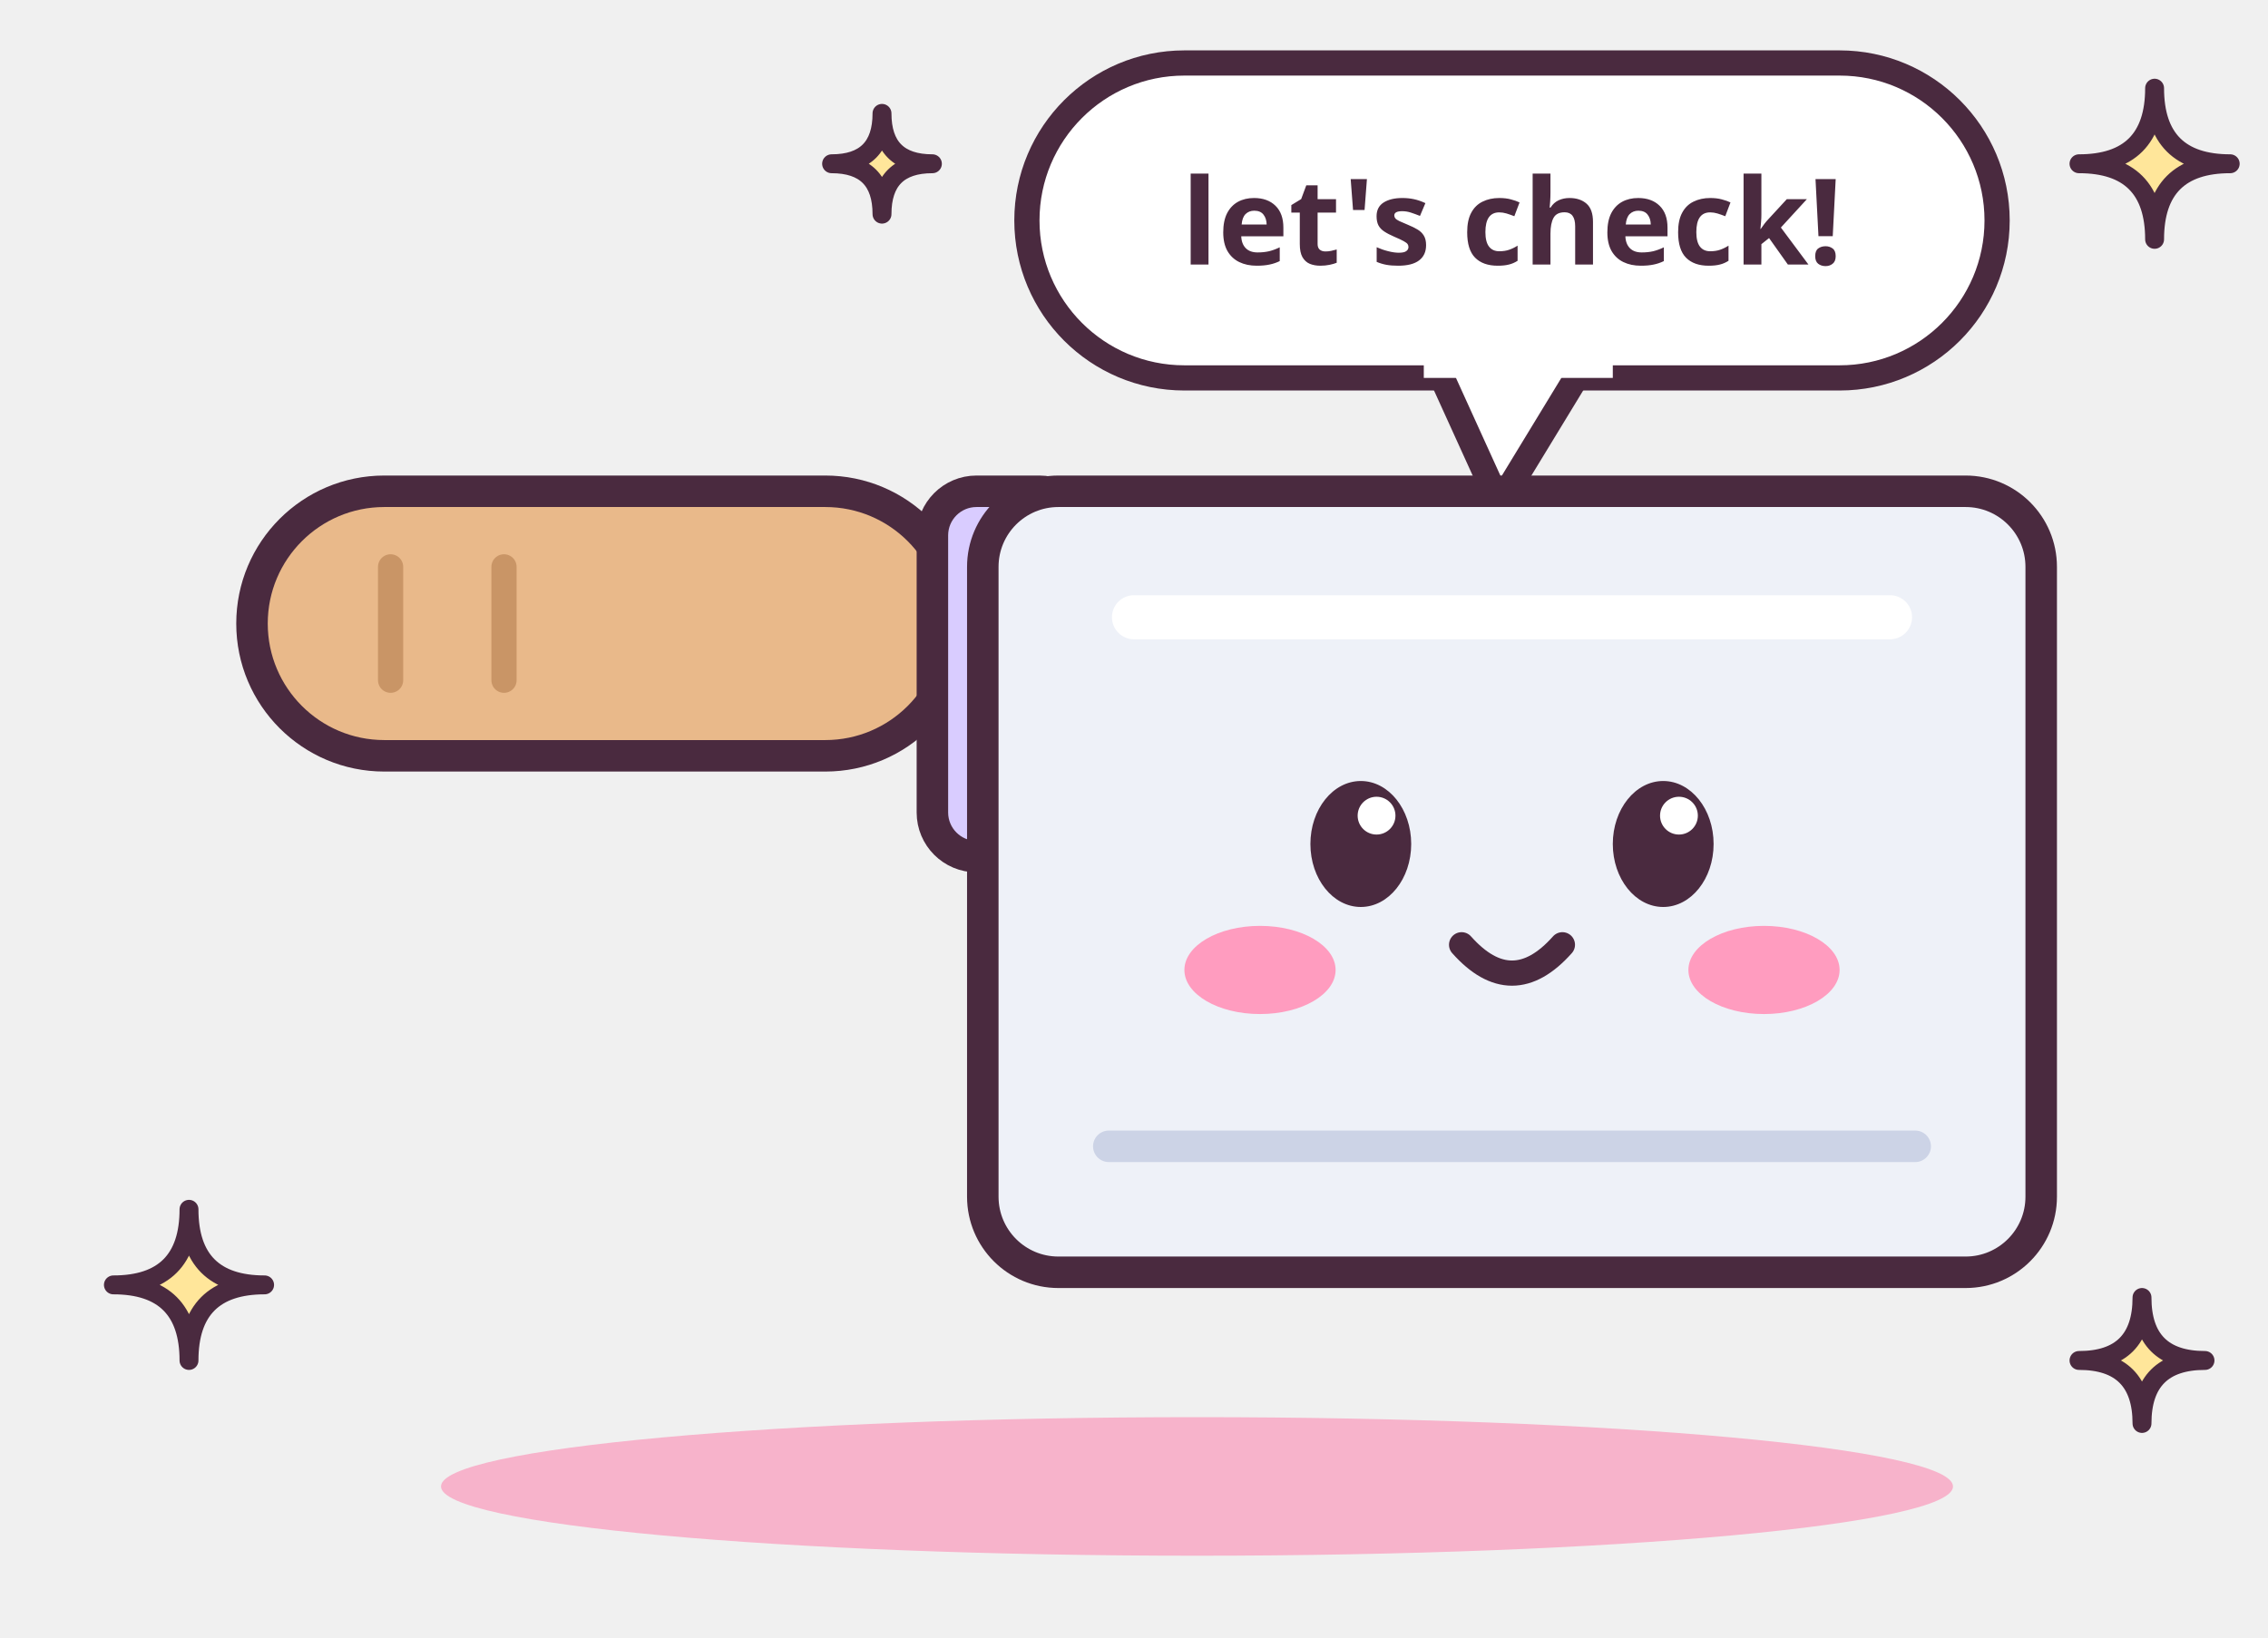
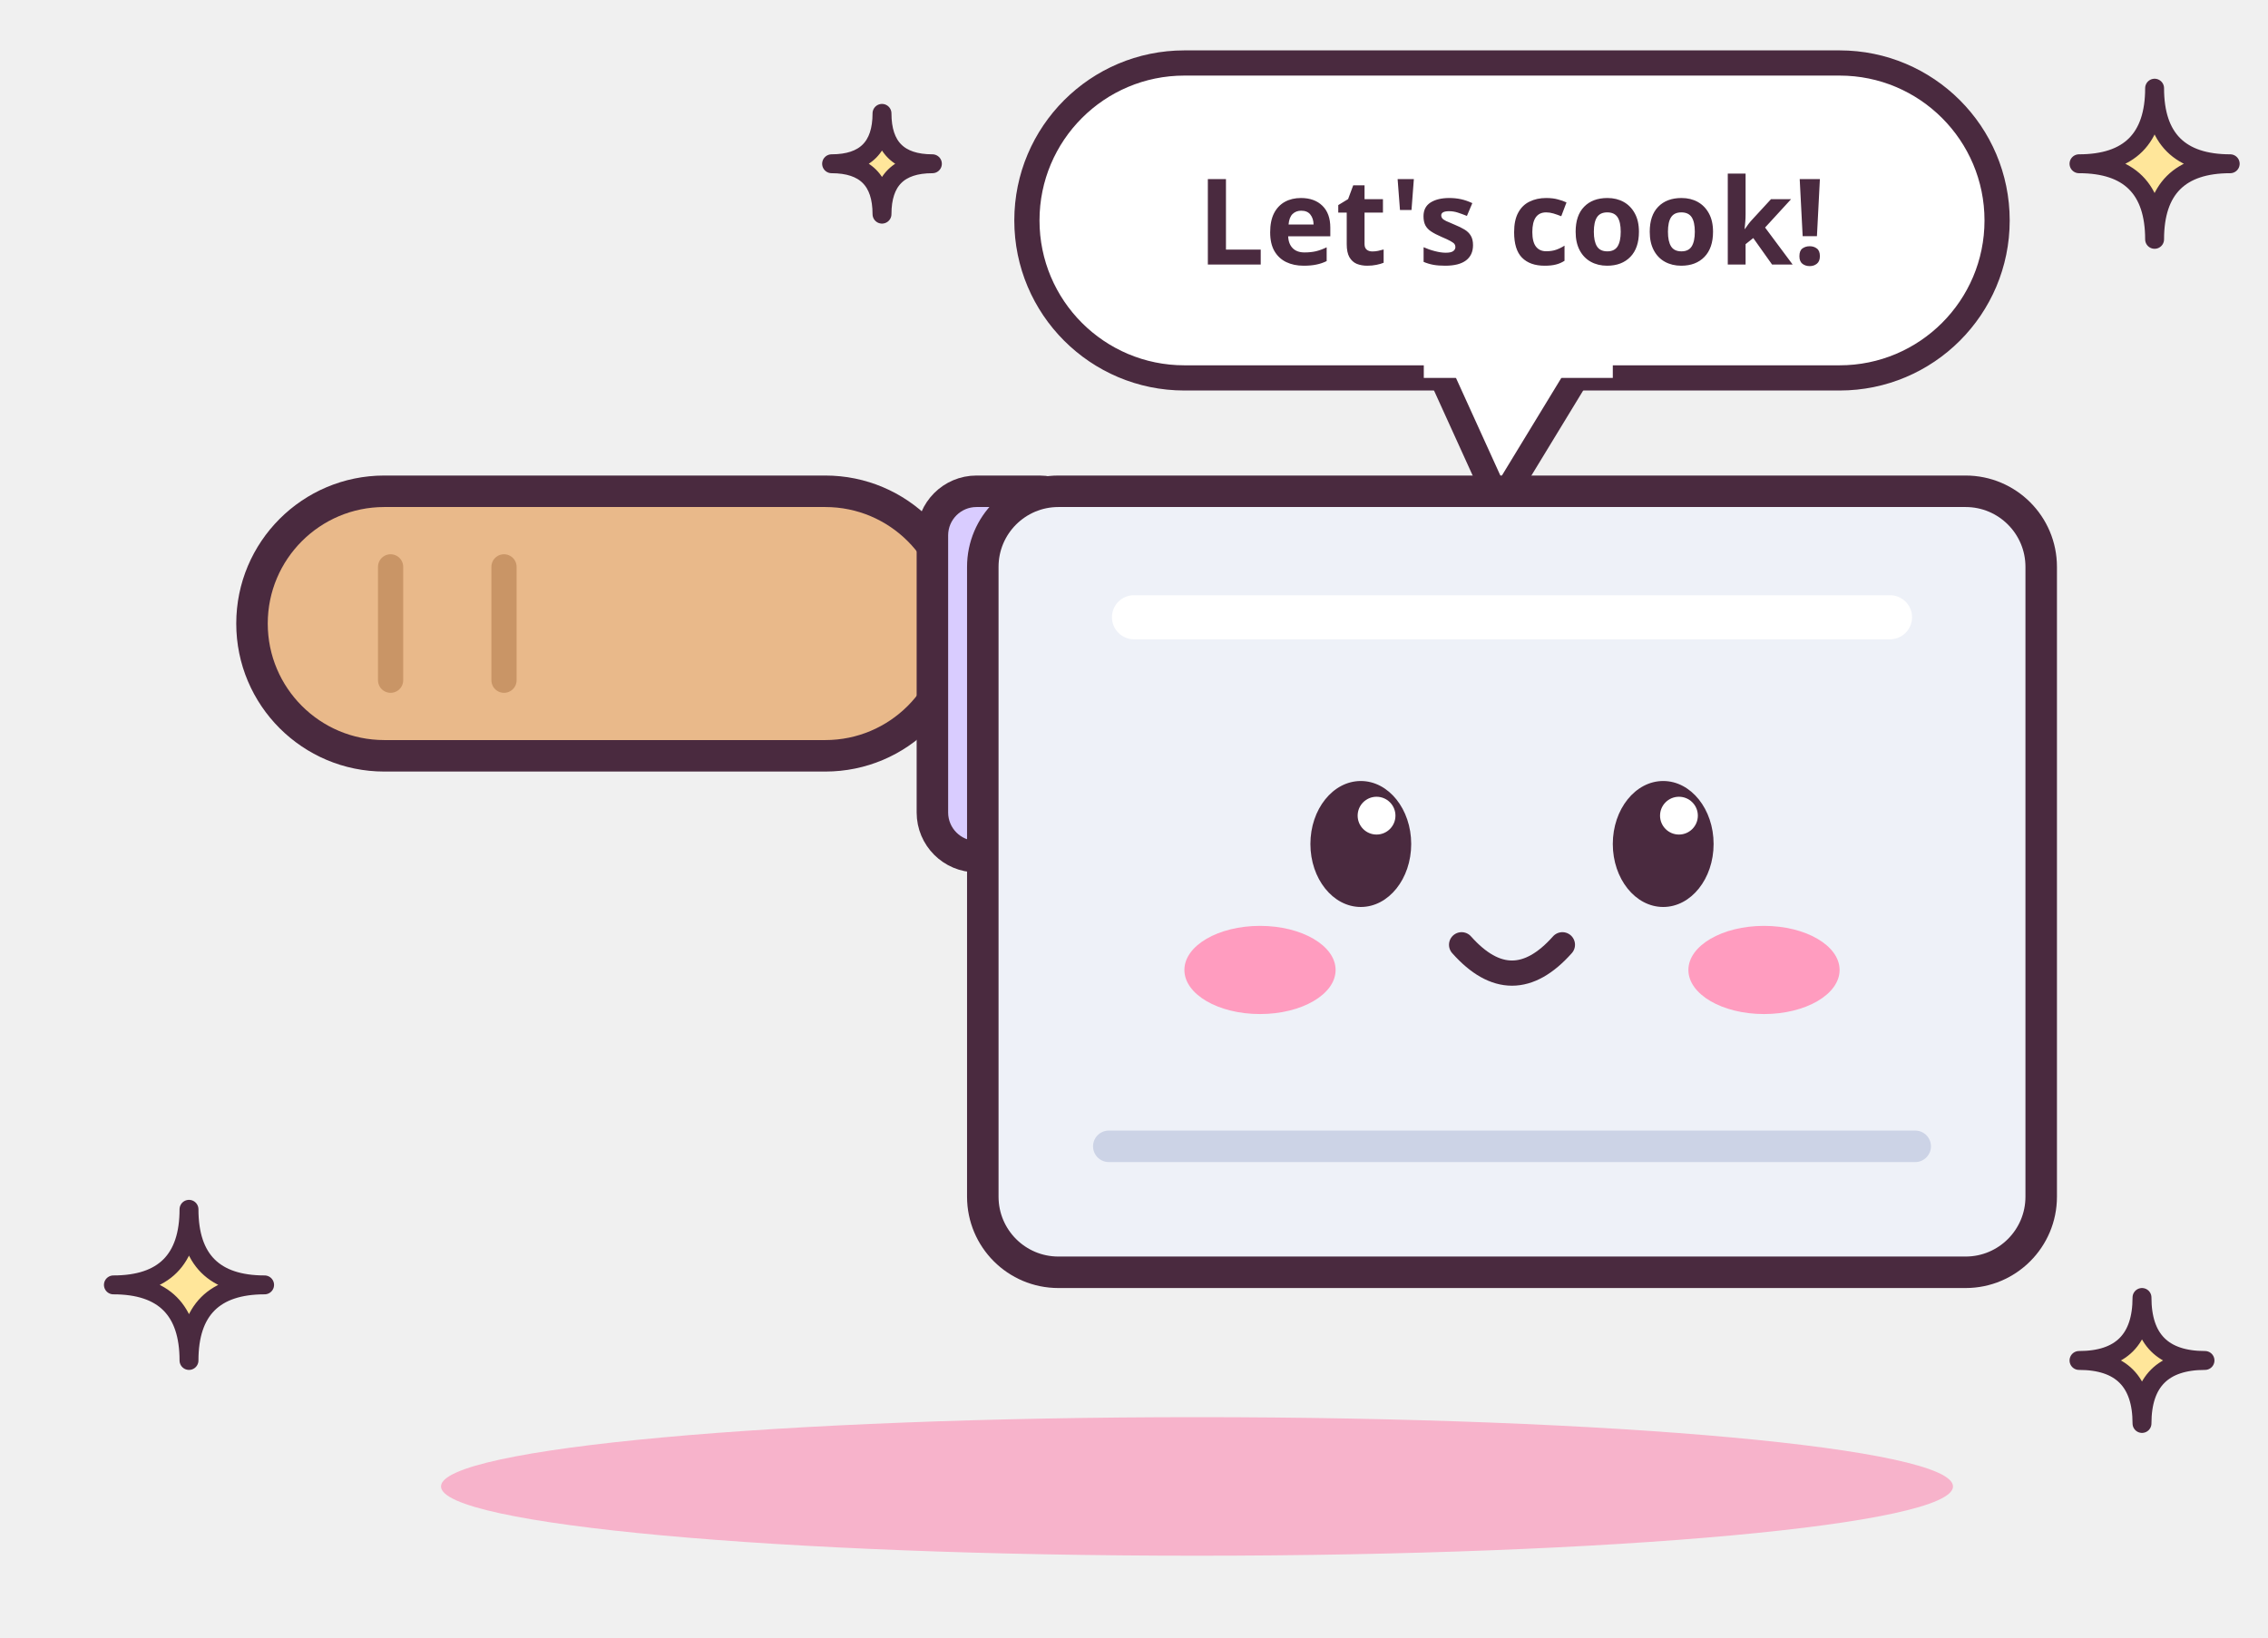
- <svg xmlns="http://www.w3.org/2000/svg" viewBox="0 0 360 260" role="img" aria-label="A smiling little usuba knife saying let's check">
+ <svg xmlns="http://www.w3.org/2000/svg" viewBox="0 0 360 260" role="img" aria-label="A smiling little usuba knife saying let's cook">
  <ellipse cx="190" cy="236" rx="120" ry="11" fill="#f7b3cb" />
  <rect x="163" y="10" width="154" height="50" rx="25" fill="#ffffff" stroke="#4a2a3f" stroke-width="4" />
  <path d="M228,58 L238,80 L252,57" fill="#ffffff" stroke="#4a2a3f" stroke-width="4" stroke-linejoin="round" />
  <rect x="226" y="53" width="30" height="7" fill="#ffffff" />
-   <text x="240" y="42" text-anchor="middle" font-family="'M PLUS Rounded 1c', 'Arial Rounded MT Bold', sans-serif" font-size="19" font-weight="800" fill="#4a2a3f">let's check!</text>
+   <text x="240" y="42" text-anchor="middle" font-family="'M PLUS Rounded 1c', 'Arial Rounded MT Bold', sans-serif" font-size="19" font-weight="800" fill="#4a2a3f">Let's cook!</text>
  <g transform="translate(20,50)">
    <rect x="20" y="28" width="112" height="42" rx="21" fill="#e9b98a" stroke="#4a2a3f" stroke-width="5" />
    <path d="M42,40 L42,58 M60,40 L60,58" stroke="#c99566" stroke-width="4" stroke-linecap="round" />
    <rect x="128" y="28" width="24" height="58" rx="7" fill="#d9ccff" stroke="#4a2a3f" stroke-width="5" />
    <rect x="136" y="28" width="168" height="124" rx="12" fill="#eef1f8" stroke="#4a2a3f" stroke-width="5" />
    <path d="M160,48 L280,48" stroke="#ffffff" stroke-width="7" stroke-linecap="round" />
    <path d="M156,132 L284,132" stroke="#ccd3e6" stroke-width="5" stroke-linecap="round" />
    <ellipse cx="196" cy="84" rx="8" ry="10" fill="#4a2a3f" />
    <ellipse cx="244" cy="84" rx="8" ry="10" fill="#4a2a3f" />
    <circle cx="198.5" cy="79.5" r="3" fill="#ffffff" />
    <circle cx="246.5" cy="79.5" r="3" fill="#ffffff" />
    <path d="M212,100 Q220,109 228,100" fill="none" stroke="#4a2a3f" stroke-width="4" stroke-linecap="round" />
    <ellipse cx="180" cy="104" rx="12" ry="7" fill="#ff9cbf" />
    <ellipse cx="260" cy="104" rx="12" ry="7" fill="#ff9cbf" />
  </g>
  <path d="M342,14 Q342,26 354,26 Q342,26 342,38 Q342,26 330,26 Q342,26 342,14 Z" fill="#ffe69a" stroke="#4a2a3f" stroke-width="3" stroke-linejoin="round" />
  <path d="M140,18 Q140,26 148,26 Q140,26 140,34 Q140,26 132,26 Q140,26 140,18 Z" fill="#ffe69a" stroke="#4a2a3f" stroke-width="3" stroke-linejoin="round" />
  <path d="M30,192 Q30,204 42,204 Q30,204 30,216 Q30,204 18,204 Q30,204 30,192 Z" fill="#ffe69a" stroke="#4a2a3f" stroke-width="3" stroke-linejoin="round" />
  <path d="M340,206 Q340,216 350,216 Q340,216 340,226 Q340,216 330,216 Q340,216 340,206 Z" fill="#ffe69a" stroke="#4a2a3f" stroke-width="3" stroke-linejoin="round" />
</svg>
